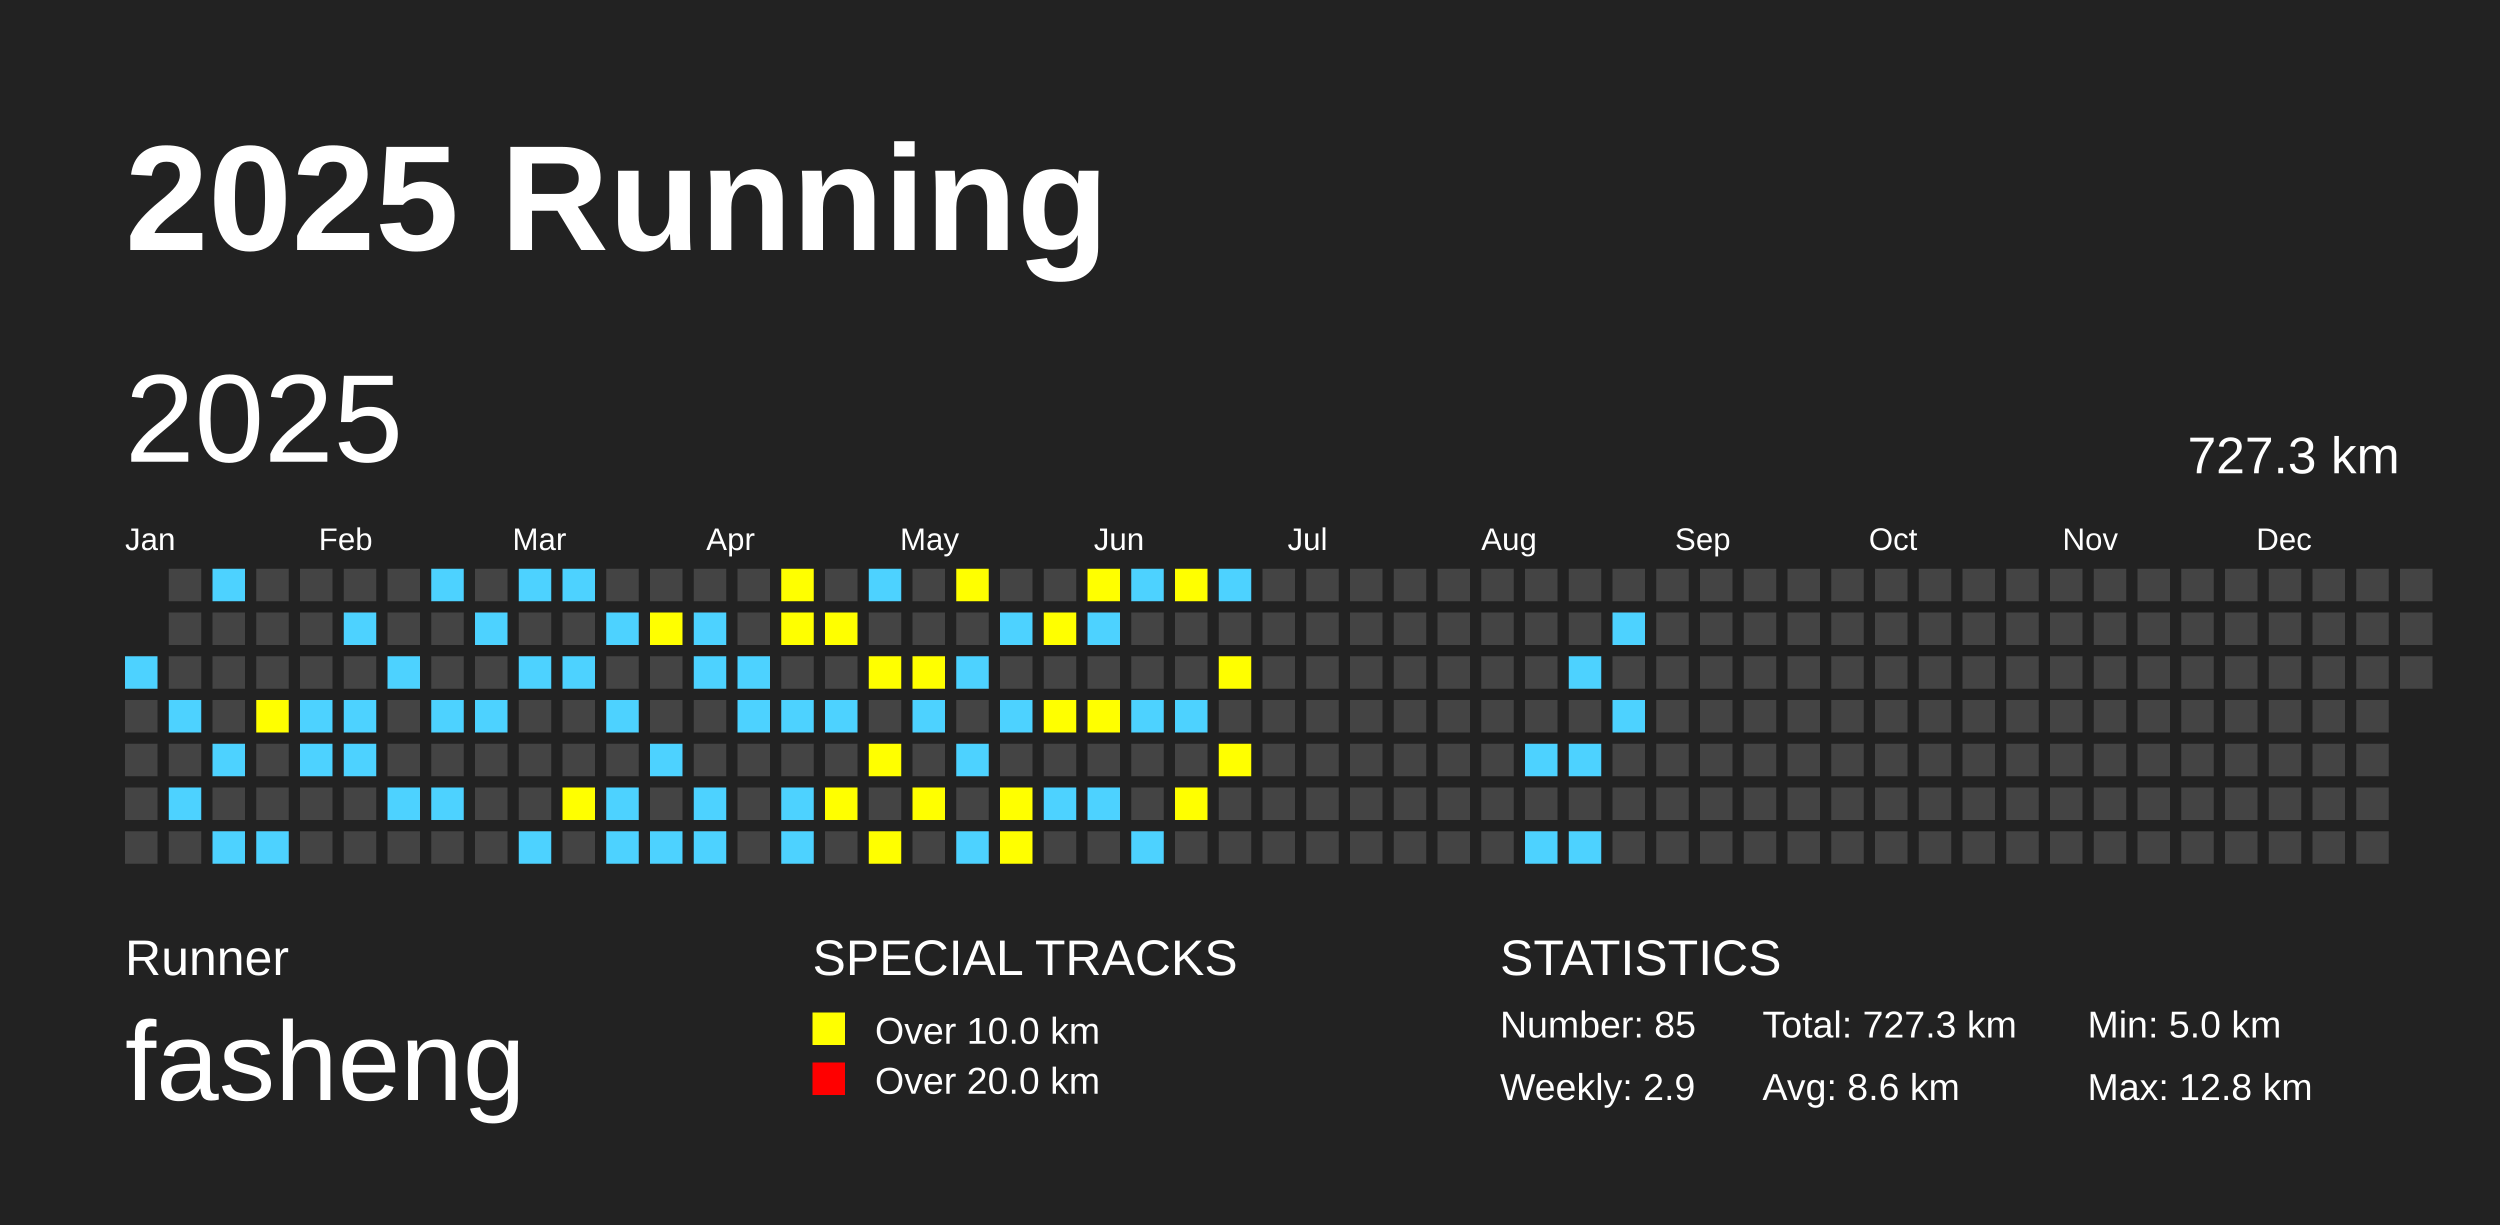
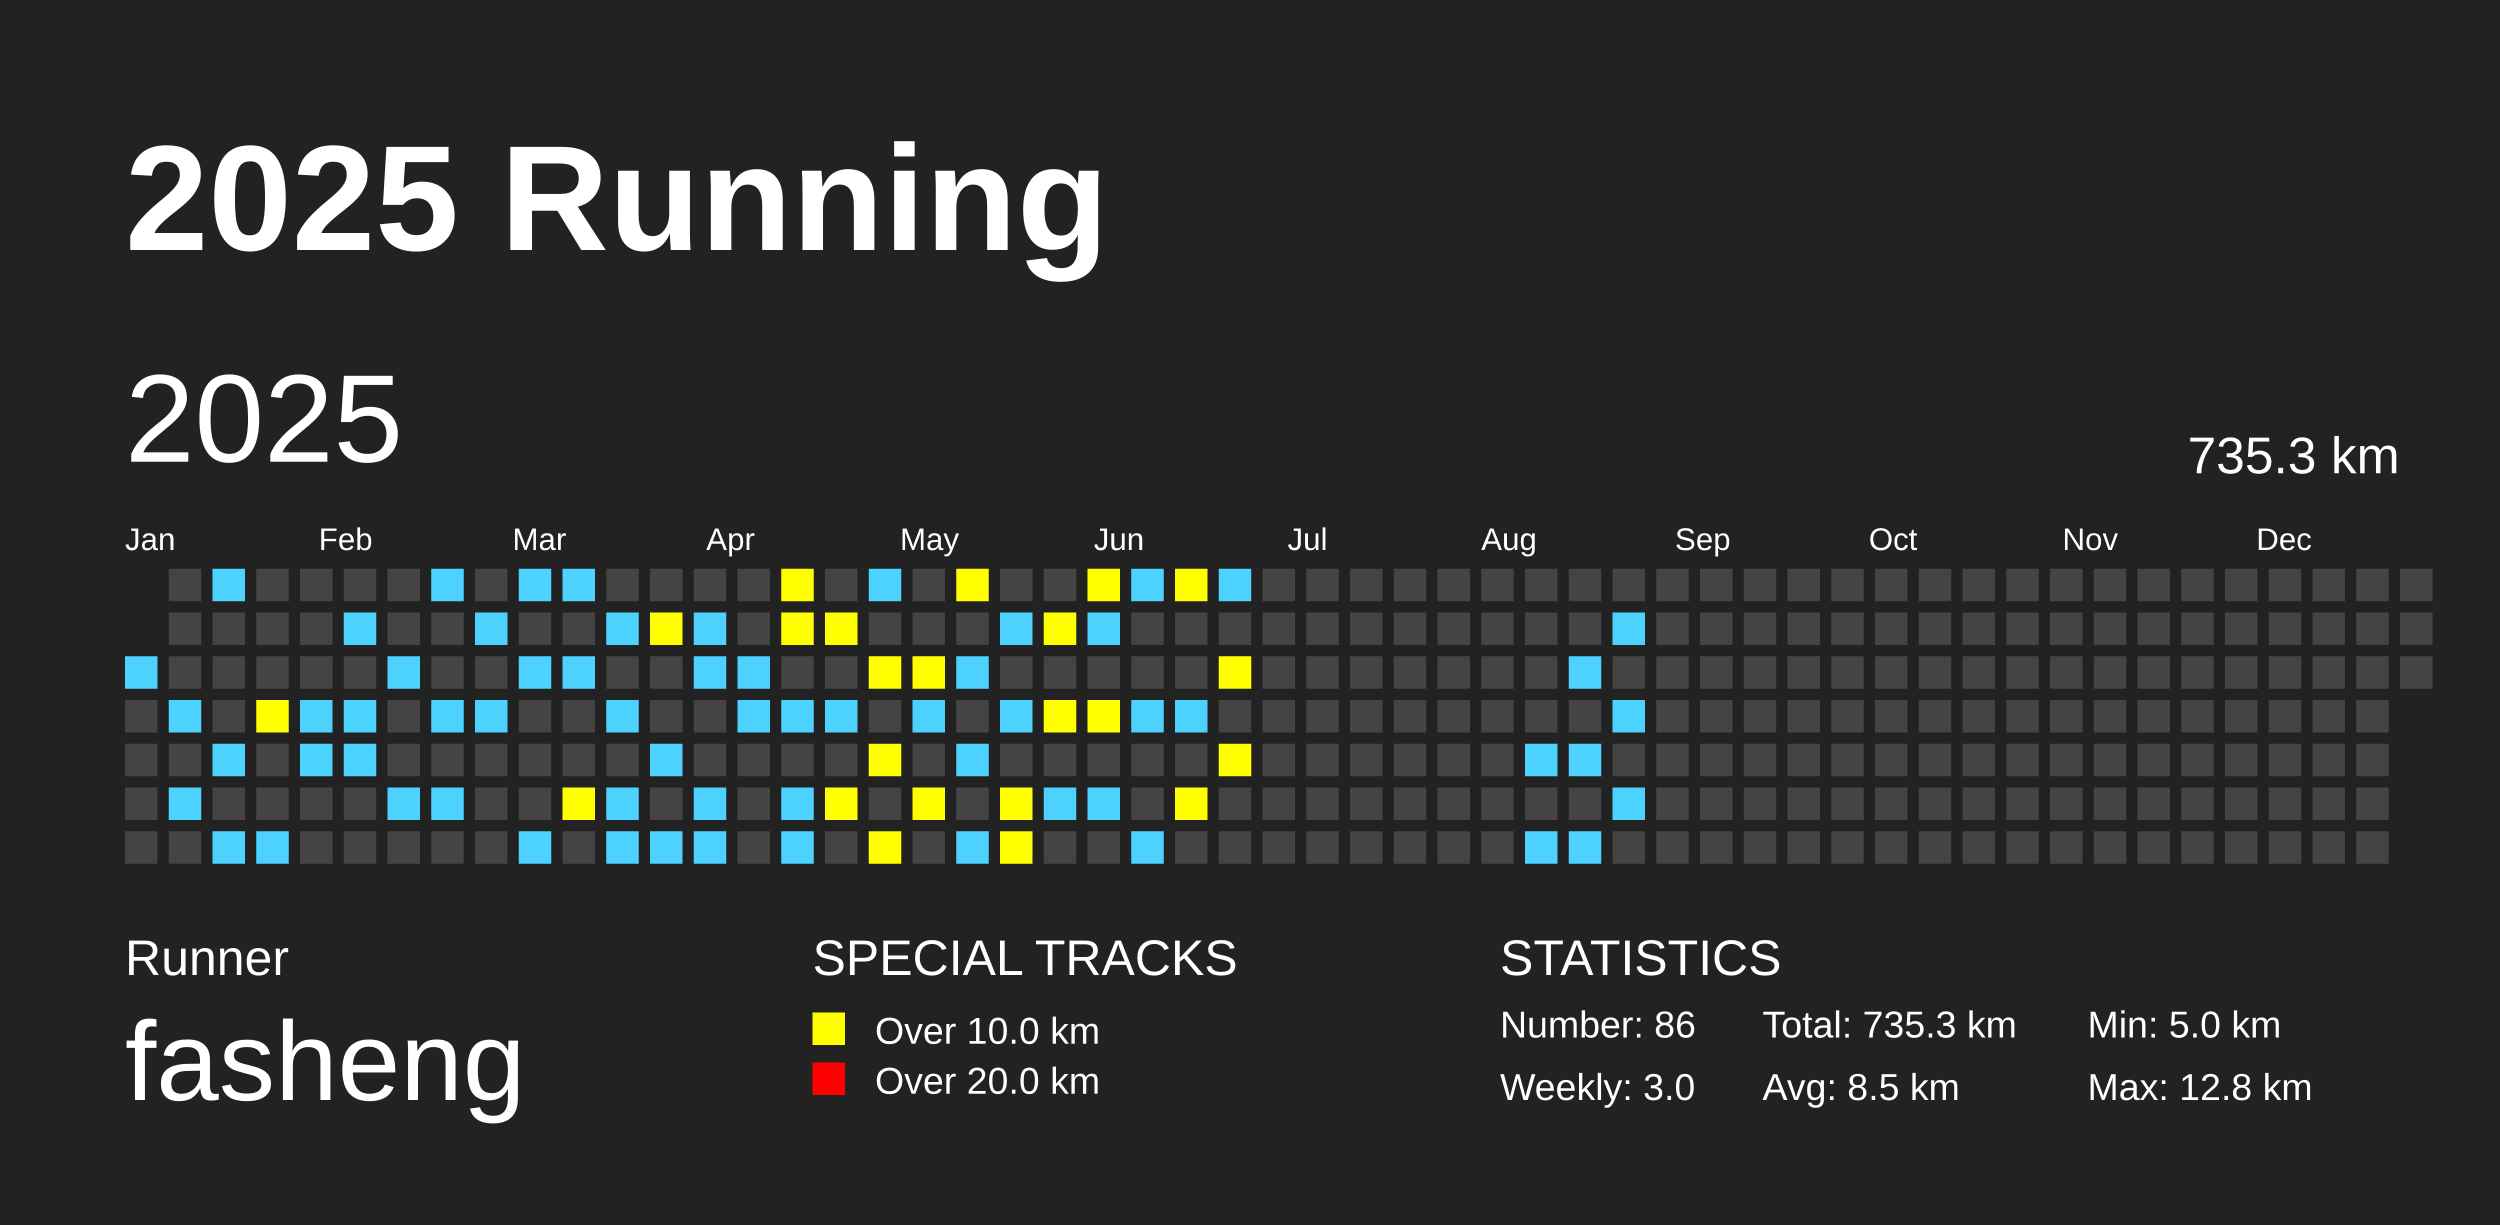
<svg xmlns="http://www.w3.org/2000/svg" baseProfile="full" height="98mm" version="1.1" viewBox="0,0,200,98" width="200mm">
  <defs />
  <rect fill="#222222" height="98" width="200" x="0" y="0" />
  <text fill="#FFFFFF" style="font-size:12px; font-family:Arial; font-weight:bold;" x="10" y="20">2025 Running</text>
  <text fill="#FFFFFF" style="font-size:4px; font-family:Arial" x="10" y="78">Runner</text>
  <text fill="#FFFFFF" style="font-size:9px; font-family:Arial" x="10" y="88">fasheng</text>
  <text fill="#FFFFFF" style="font-size:4px; font-family:Arial" x="65" y="78">SPECIAL TRACKS</text>
  <rect fill="yellow" height="2.6" width="2.6" x="65" y="81" />
  <text fill="#FFFFFF" style="font-size:3px; font-family:Arial" x="70" y="83.5">Over 10.0 km</text>
  <rect fill="red" height="2.6" width="2.6" x="65" y="85" />
  <text fill="#FFFFFF" style="font-size:3px; font-family:Arial" x="70" y="87.5">Over 20.0 km</text>
  <text fill="#FFFFFF" style="font-size:4px; font-family:Arial" x="120" y="78">STATISTICS</text>
-   <text fill="#FFFFFF" style="font-size:3px; font-family:Arial" x="120" y="83">Number: 85</text>
-   <text fill="#FFFFFF" style="font-size:3px; font-family:Arial" x="120" y="88">Weekly: 2.9</text>
-   <text fill="#FFFFFF" style="font-size:3px; font-family:Arial" x="141" y="83">Total: 727.3 km</text>
-   <text fill="#FFFFFF" style="font-size:3px; font-family:Arial" x="141" y="88">Avg: 8.6 km</text>
+   <text fill="#FFFFFF" style="font-size:3px; font-family:Arial" x="120" y="83">Number: 86</text>
+   <text fill="#FFFFFF" style="font-size:3px; font-family:Arial" x="120" y="88">Weekly: 3.0</text>
+   <text fill="#FFFFFF" style="font-size:3px; font-family:Arial" x="141" y="83">Total: 735.3 km</text>
+   <text fill="#FFFFFF" style="font-size:3px; font-family:Arial" x="141" y="88">Avg: 8.5 km</text>
  <text fill="#FFFFFF" style="font-size:3px; font-family:Arial" x="167" y="83">Min: 5.0 km</text>
  <text fill="#FFFFFF" style="font-size:3px; font-family:Arial" x="167" y="88">Max: 12.8 km</text>
  <text dominant-baseline="hanging" fill="#FFFFFF" style="font-size:10.0px; font-family:Arial;" x="10" y="30">2025</text>
-   <text dominant-baseline="hanging" fill="#FFFFFF" style="font-size:4.125px; font-family:Arial;" x="175" y="35">727.3 km</text>
+   <text dominant-baseline="hanging" fill="#FFFFFF" style="font-size:4.125px; font-family:Arial;" x="175" y="35">735.3 km</text>
  <text fill="#FFFFFF" style="font-size:2.5px; font-family:Arial" x="10.0" y="44">Jan</text>
  <text fill="#FFFFFF" style="font-size:2.5px; font-family:Arial" x="25.5" y="44">Feb</text>
  <text fill="#FFFFFF" style="font-size:2.5px; font-family:Arial" x="41.0" y="44">Mar</text>
  <text fill="#FFFFFF" style="font-size:2.5px; font-family:Arial" x="56.5" y="44">Apr</text>
  <text fill="#FFFFFF" style="font-size:2.5px; font-family:Arial" x="72.0" y="44">May</text>
  <text fill="#FFFFFF" style="font-size:2.5px; font-family:Arial" x="87.5" y="44">Jun</text>
  <text fill="#FFFFFF" style="font-size:2.5px; font-family:Arial" x="103.0" y="44">Jul</text>
  <text fill="#FFFFFF" style="font-size:2.5px; font-family:Arial" x="118.5" y="44">Aug</text>
  <text fill="#FFFFFF" style="font-size:2.5px; font-family:Arial" x="134.0" y="44">Sep</text>
  <text fill="#FFFFFF" style="font-size:2.5px; font-family:Arial" x="149.5" y="44">Oct</text>
  <text fill="#FFFFFF" style="font-size:2.5px; font-family:Arial" x="165.0" y="44">Nov</text>
  <text fill="#FFFFFF" style="font-size:2.5px; font-family:Arial" x="180.5" y="44">Dec</text>
  <rect fill="#4DD2FF" height="2.6" width="2.6" x="10.0" y="52.5" />
  <rect fill="#444444" height="2.6" width="2.6" x="10.0" y="56.0" />
  <rect fill="#444444" height="2.6" width="2.6" x="10.0" y="59.5" />
  <rect fill="#444444" height="2.6" width="2.6" x="10.0" y="63.0" />
  <rect fill="#444444" height="2.6" width="2.6" x="10.0" y="66.5" />
  <rect fill="#444444" height="2.6" width="2.6" x="13.5" y="45.5" />
  <rect fill="#444444" height="2.6" width="2.6" x="13.5" y="49.0" />
  <rect fill="#444444" height="2.6" width="2.6" x="13.5" y="52.5" />
  <rect fill="#4DD2FF" height="2.6" width="2.6" x="13.5" y="56.0" />
  <rect fill="#444444" height="2.6" width="2.6" x="13.5" y="59.5" />
  <rect fill="#4DD2FF" height="2.6" width="2.6" x="13.5" y="63.0" />
  <rect fill="#444444" height="2.6" width="2.6" x="13.5" y="66.5" />
  <rect fill="#4DD2FF" height="2.6" width="2.6" x="17.0" y="45.5" />
  <rect fill="#444444" height="2.6" width="2.6" x="17.0" y="49.0" />
  <rect fill="#444444" height="2.6" width="2.6" x="17.0" y="52.5" />
  <rect fill="#444444" height="2.6" width="2.6" x="17.0" y="56.0" />
  <rect fill="#4DD2FF" height="2.6" width="2.6" x="17.0" y="59.5" />
  <rect fill="#444444" height="2.6" width="2.6" x="17.0" y="63.0" />
  <rect fill="#4DD2FF" height="2.6" width="2.6" x="17.0" y="66.5" />
  <rect fill="#444444" height="2.6" width="2.6" x="20.5" y="45.5" />
  <rect fill="#444444" height="2.6" width="2.6" x="20.5" y="49.0" />
  <rect fill="#444444" height="2.6" width="2.6" x="20.5" y="52.5" />
  <rect fill="yellow" height="2.6" width="2.6" x="20.5" y="56.0" />
  <rect fill="#444444" height="2.6" width="2.6" x="20.5" y="59.5" />
  <rect fill="#444444" height="2.6" width="2.6" x="20.5" y="63.0" />
  <rect fill="#4DD2FF" height="2.6" width="2.6" x="20.5" y="66.5" />
  <rect fill="#444444" height="2.6" width="2.6" x="24.0" y="45.5" />
  <rect fill="#444444" height="2.6" width="2.6" x="24.0" y="49.0" />
  <rect fill="#444444" height="2.6" width="2.6" x="24.0" y="52.5" />
  <rect fill="#4DD2FF" height="2.6" width="2.6" x="24.0" y="56.0" />
  <rect fill="#4DD2FF" height="2.6" width="2.6" x="24.0" y="59.5" />
  <rect fill="#444444" height="2.6" width="2.6" x="24.0" y="63.0" />
  <rect fill="#444444" height="2.6" width="2.6" x="24.0" y="66.5" />
  <rect fill="#444444" height="2.6" width="2.6" x="27.5" y="45.5" />
  <rect fill="#4DD2FF" height="2.6" width="2.6" x="27.5" y="49.0" />
  <rect fill="#444444" height="2.6" width="2.6" x="27.5" y="52.5" />
  <rect fill="#4DD2FF" height="2.6" width="2.6" x="27.5" y="56.0" />
  <rect fill="#4DD2FF" height="2.6" width="2.6" x="27.5" y="59.5" />
  <rect fill="#444444" height="2.6" width="2.6" x="27.5" y="63.0" />
  <rect fill="#444444" height="2.6" width="2.6" x="27.5" y="66.5" />
  <rect fill="#444444" height="2.6" width="2.6" x="31.0" y="45.5" />
  <rect fill="#444444" height="2.6" width="2.6" x="31.0" y="49.0" />
  <rect fill="#4DD2FF" height="2.6" width="2.6" x="31.0" y="52.5" />
  <rect fill="#444444" height="2.6" width="2.6" x="31.0" y="56.0" />
  <rect fill="#444444" height="2.6" width="2.6" x="31.0" y="59.5" />
  <rect fill="#4DD2FF" height="2.6" width="2.6" x="31.0" y="63.0" />
  <rect fill="#444444" height="2.6" width="2.6" x="31.0" y="66.5" />
  <rect fill="#4DD2FF" height="2.6" width="2.6" x="34.5" y="45.5" />
  <rect fill="#444444" height="2.6" width="2.6" x="34.5" y="49.0" />
  <rect fill="#444444" height="2.6" width="2.6" x="34.5" y="52.5" />
  <rect fill="#4DD2FF" height="2.6" width="2.6" x="34.5" y="56.0" />
  <rect fill="#444444" height="2.6" width="2.6" x="34.5" y="59.5" />
  <rect fill="#4DD2FF" height="2.6" width="2.6" x="34.5" y="63.0" />
  <rect fill="#444444" height="2.6" width="2.6" x="34.5" y="66.5" />
  <rect fill="#444444" height="2.6" width="2.6" x="38.0" y="45.5" />
  <rect fill="#4DD2FF" height="2.6" width="2.6" x="38.0" y="49.0" />
  <rect fill="#444444" height="2.6" width="2.6" x="38.0" y="52.5" />
  <rect fill="#4DD2FF" height="2.6" width="2.6" x="38.0" y="56.0" />
  <rect fill="#444444" height="2.6" width="2.6" x="38.0" y="59.5" />
  <rect fill="#444444" height="2.6" width="2.6" x="38.0" y="63.0" />
  <rect fill="#444444" height="2.6" width="2.6" x="38.0" y="66.5" />
  <rect fill="#4DD2FF" height="2.6" width="2.6" x="41.5" y="45.5" />
  <rect fill="#444444" height="2.6" width="2.6" x="41.5" y="49.0" />
  <rect fill="#4DD2FF" height="2.6" width="2.6" x="41.5" y="52.5" />
  <rect fill="#444444" height="2.6" width="2.6" x="41.5" y="56.0" />
  <rect fill="#444444" height="2.6" width="2.6" x="41.5" y="59.5" />
  <rect fill="#444444" height="2.6" width="2.6" x="41.5" y="63.0" />
  <rect fill="#4DD2FF" height="2.6" width="2.6" x="41.5" y="66.5" />
  <rect fill="#4DD2FF" height="2.6" width="2.6" x="45.0" y="45.5" />
  <rect fill="#444444" height="2.6" width="2.6" x="45.0" y="49.0" />
  <rect fill="#4DD2FF" height="2.6" width="2.6" x="45.0" y="52.5" />
  <rect fill="#444444" height="2.6" width="2.6" x="45.0" y="56.0" />
  <rect fill="#444444" height="2.6" width="2.6" x="45.0" y="59.5" />
  <rect fill="yellow" height="2.6" width="2.6" x="45.0" y="63.0" />
  <rect fill="#444444" height="2.6" width="2.6" x="45.0" y="66.5" />
  <rect fill="#444444" height="2.6" width="2.6" x="48.5" y="45.5" />
  <rect fill="#4DD2FF" height="2.6" width="2.6" x="48.5" y="49.0" />
  <rect fill="#444444" height="2.6" width="2.6" x="48.5" y="52.5" />
  <rect fill="#4DD2FF" height="2.6" width="2.6" x="48.5" y="56.0" />
  <rect fill="#444444" height="2.6" width="2.6" x="48.5" y="59.5" />
  <rect fill="#4DD2FF" height="2.6" width="2.6" x="48.5" y="63.0" />
  <rect fill="#4DD2FF" height="2.6" width="2.6" x="48.5" y="66.5" />
  <rect fill="#444444" height="2.6" width="2.6" x="52.0" y="45.5" />
  <rect fill="yellow" height="2.6" width="2.6" x="52.0" y="49.0" />
  <rect fill="#444444" height="2.6" width="2.6" x="52.0" y="52.5" />
  <rect fill="#444444" height="2.6" width="2.6" x="52.0" y="56.0" />
  <rect fill="#4DD2FF" height="2.6" width="2.6" x="52.0" y="59.5" />
  <rect fill="#444444" height="2.6" width="2.6" x="52.0" y="63.0" />
  <rect fill="#4DD2FF" height="2.6" width="2.6" x="52.0" y="66.5" />
  <rect fill="#444444" height="2.6" width="2.6" x="55.5" y="45.5" />
  <rect fill="#4DD2FF" height="2.6" width="2.6" x="55.5" y="49.0" />
  <rect fill="#4DD2FF" height="2.6" width="2.6" x="55.5" y="52.5" />
  <rect fill="#444444" height="2.6" width="2.6" x="55.5" y="56.0" />
  <rect fill="#444444" height="2.6" width="2.6" x="55.5" y="59.5" />
  <rect fill="#4DD2FF" height="2.6" width="2.6" x="55.5" y="63.0" />
  <rect fill="#4DD2FF" height="2.6" width="2.6" x="55.5" y="66.5" />
  <rect fill="#444444" height="2.6" width="2.6" x="59.0" y="45.5" />
  <rect fill="#444444" height="2.6" width="2.6" x="59.0" y="49.0" />
  <rect fill="#4DD2FF" height="2.6" width="2.6" x="59.0" y="52.5" />
  <rect fill="#4DD2FF" height="2.6" width="2.6" x="59.0" y="56.0" />
  <rect fill="#444444" height="2.6" width="2.6" x="59.0" y="59.5" />
  <rect fill="#444444" height="2.6" width="2.6" x="59.0" y="63.0" />
  <rect fill="#444444" height="2.6" width="2.6" x="59.0" y="66.5" />
  <rect fill="yellow" height="2.6" width="2.6" x="62.5" y="45.5" />
  <rect fill="yellow" height="2.6" width="2.6" x="62.5" y="49.0" />
  <rect fill="#444444" height="2.6" width="2.6" x="62.5" y="52.5" />
  <rect fill="#4DD2FF" height="2.6" width="2.6" x="62.5" y="56.0" />
  <rect fill="#444444" height="2.6" width="2.6" x="62.5" y="59.5" />
  <rect fill="#4DD2FF" height="2.6" width="2.6" x="62.5" y="63.0" />
  <rect fill="#4DD2FF" height="2.6" width="2.6" x="62.5" y="66.5" />
  <rect fill="#444444" height="2.6" width="2.6" x="66.0" y="45.5" />
  <rect fill="yellow" height="2.6" width="2.6" x="66.0" y="49.0" />
  <rect fill="#444444" height="2.6" width="2.6" x="66.0" y="52.5" />
  <rect fill="#4DD2FF" height="2.6" width="2.6" x="66.0" y="56.0" />
  <rect fill="#444444" height="2.6" width="2.6" x="66.0" y="59.5" />
  <rect fill="yellow" height="2.6" width="2.6" x="66.0" y="63.0" />
  <rect fill="#444444" height="2.6" width="2.6" x="66.0" y="66.5" />
  <rect fill="#4DD2FF" height="2.6" width="2.6" x="69.5" y="45.5" />
  <rect fill="#444444" height="2.6" width="2.6" x="69.5" y="49.0" />
  <rect fill="yellow" height="2.6" width="2.6" x="69.5" y="52.5" />
  <rect fill="#444444" height="2.6" width="2.6" x="69.5" y="56.0" />
  <rect fill="yellow" height="2.6" width="2.6" x="69.5" y="59.5" />
  <rect fill="#444444" height="2.6" width="2.6" x="69.5" y="63.0" />
  <rect fill="yellow" height="2.6" width="2.6" x="69.5" y="66.5" />
  <rect fill="#444444" height="2.6" width="2.6" x="73.0" y="45.5" />
  <rect fill="#444444" height="2.6" width="2.6" x="73.0" y="49.0" />
  <rect fill="yellow" height="2.6" width="2.6" x="73.0" y="52.5" />
  <rect fill="#4DD2FF" height="2.6" width="2.6" x="73.0" y="56.0" />
  <rect fill="#444444" height="2.6" width="2.6" x="73.0" y="59.5" />
  <rect fill="yellow" height="2.6" width="2.6" x="73.0" y="63.0" />
  <rect fill="#444444" height="2.6" width="2.6" x="73.0" y="66.5" />
  <rect fill="yellow" height="2.6" width="2.6" x="76.5" y="45.5" />
  <rect fill="#444444" height="2.6" width="2.6" x="76.5" y="49.0" />
  <rect fill="#4DD2FF" height="2.6" width="2.6" x="76.5" y="52.5" />
  <rect fill="#444444" height="2.6" width="2.6" x="76.5" y="56.0" />
  <rect fill="#4DD2FF" height="2.6" width="2.6" x="76.5" y="59.5" />
  <rect fill="#444444" height="2.6" width="2.6" x="76.5" y="63.0" />
  <rect fill="#4DD2FF" height="2.6" width="2.6" x="76.5" y="66.5" />
  <rect fill="#444444" height="2.6" width="2.6" x="80.0" y="45.5" />
  <rect fill="#4DD2FF" height="2.6" width="2.6" x="80.0" y="49.0" />
  <rect fill="#444444" height="2.6" width="2.6" x="80.0" y="52.5" />
  <rect fill="#4DD2FF" height="2.6" width="2.6" x="80.0" y="56.0" />
  <rect fill="#444444" height="2.6" width="2.6" x="80.0" y="59.5" />
  <rect fill="yellow" height="2.6" width="2.6" x="80.0" y="63.0" />
  <rect fill="yellow" height="2.6" width="2.6" x="80.0" y="66.5" />
  <rect fill="#444444" height="2.6" width="2.6" x="83.5" y="45.5" />
  <rect fill="yellow" height="2.6" width="2.6" x="83.5" y="49.0" />
  <rect fill="#444444" height="2.6" width="2.6" x="83.5" y="52.5" />
  <rect fill="yellow" height="2.6" width="2.6" x="83.5" y="56.0" />
  <rect fill="#444444" height="2.6" width="2.6" x="83.5" y="59.5" />
  <rect fill="#4DD2FF" height="2.6" width="2.6" x="83.5" y="63.0" />
  <rect fill="#444444" height="2.6" width="2.6" x="83.5" y="66.5" />
  <rect fill="yellow" height="2.6" width="2.6" x="87.0" y="45.5" />
  <rect fill="#4DD2FF" height="2.6" width="2.6" x="87.0" y="49.0" />
  <rect fill="#444444" height="2.6" width="2.6" x="87.0" y="52.5" />
  <rect fill="yellow" height="2.6" width="2.6" x="87.0" y="56.0" />
  <rect fill="#444444" height="2.6" width="2.6" x="87.0" y="59.5" />
  <rect fill="#4DD2FF" height="2.6" width="2.6" x="87.0" y="63.0" />
  <rect fill="#444444" height="2.6" width="2.6" x="87.0" y="66.5" />
  <rect fill="#4DD2FF" height="2.6" width="2.6" x="90.5" y="45.5" />
  <rect fill="#444444" height="2.6" width="2.6" x="90.5" y="49.0" />
  <rect fill="#444444" height="2.6" width="2.6" x="90.5" y="52.5" />
  <rect fill="#4DD2FF" height="2.6" width="2.6" x="90.5" y="56.0" />
  <rect fill="#444444" height="2.6" width="2.6" x="90.5" y="59.5" />
  <rect fill="#444444" height="2.6" width="2.6" x="90.5" y="63.0" />
  <rect fill="#4DD2FF" height="2.6" width="2.6" x="90.5" y="66.5" />
  <rect fill="yellow" height="2.6" width="2.6" x="94.0" y="45.5" />
  <rect fill="#444444" height="2.6" width="2.6" x="94.0" y="49.0" />
  <rect fill="#444444" height="2.6" width="2.6" x="94.0" y="52.5" />
  <rect fill="#4DD2FF" height="2.6" width="2.6" x="94.0" y="56.0" />
  <rect fill="#444444" height="2.6" width="2.6" x="94.0" y="59.5" />
  <rect fill="yellow" height="2.6" width="2.6" x="94.0" y="63.0" />
  <rect fill="#444444" height="2.6" width="2.6" x="94.0" y="66.5" />
  <rect fill="#4DD2FF" height="2.6" width="2.6" x="97.5" y="45.5" />
  <rect fill="#444444" height="2.6" width="2.6" x="97.5" y="49.0" />
  <rect fill="yellow" height="2.6" width="2.6" x="97.5" y="52.5" />
  <rect fill="#444444" height="2.6" width="2.6" x="97.5" y="56.0" />
  <rect fill="yellow" height="2.6" width="2.6" x="97.5" y="59.5" />
  <rect fill="#444444" height="2.6" width="2.6" x="97.5" y="63.0" />
  <rect fill="#444444" height="2.6" width="2.6" x="97.5" y="66.5" />
  <rect fill="#444444" height="2.6" width="2.6" x="101.0" y="45.5" />
  <rect fill="#444444" height="2.6" width="2.6" x="101.0" y="49.0" />
  <rect fill="#444444" height="2.6" width="2.6" x="101.0" y="52.5" />
  <rect fill="#444444" height="2.6" width="2.6" x="101.0" y="56.0" />
  <rect fill="#444444" height="2.6" width="2.6" x="101.0" y="59.5" />
  <rect fill="#444444" height="2.6" width="2.6" x="101.0" y="63.0" />
  <rect fill="#444444" height="2.6" width="2.6" x="101.0" y="66.5" />
  <rect fill="#444444" height="2.6" width="2.6" x="104.5" y="45.5" />
  <rect fill="#444444" height="2.6" width="2.6" x="104.5" y="49.0" />
  <rect fill="#444444" height="2.6" width="2.6" x="104.5" y="52.5" />
  <rect fill="#444444" height="2.6" width="2.6" x="104.5" y="56.0" />
  <rect fill="#444444" height="2.6" width="2.6" x="104.5" y="59.5" />
  <rect fill="#444444" height="2.6" width="2.6" x="104.5" y="63.0" />
  <rect fill="#444444" height="2.6" width="2.6" x="104.5" y="66.5" />
  <rect fill="#444444" height="2.6" width="2.6" x="108.0" y="45.5" />
  <rect fill="#444444" height="2.6" width="2.6" x="108.0" y="49.0" />
  <rect fill="#444444" height="2.6" width="2.6" x="108.0" y="52.5" />
  <rect fill="#444444" height="2.6" width="2.6" x="108.0" y="56.0" />
  <rect fill="#444444" height="2.6" width="2.6" x="108.0" y="59.5" />
  <rect fill="#444444" height="2.6" width="2.6" x="108.0" y="63.0" />
  <rect fill="#444444" height="2.6" width="2.6" x="108.0" y="66.5" />
  <rect fill="#444444" height="2.6" width="2.6" x="111.5" y="45.5" />
  <rect fill="#444444" height="2.6" width="2.6" x="111.5" y="49.0" />
  <rect fill="#444444" height="2.6" width="2.6" x="111.5" y="52.5" />
  <rect fill="#444444" height="2.6" width="2.6" x="111.5" y="56.0" />
  <rect fill="#444444" height="2.6" width="2.6" x="111.5" y="59.5" />
  <rect fill="#444444" height="2.6" width="2.6" x="111.5" y="63.0" />
  <rect fill="#444444" height="2.6" width="2.6" x="111.5" y="66.5" />
  <rect fill="#444444" height="2.6" width="2.6" x="115.0" y="45.5" />
  <rect fill="#444444" height="2.6" width="2.6" x="115.0" y="49.0" />
  <rect fill="#444444" height="2.6" width="2.6" x="115.0" y="52.5" />
  <rect fill="#444444" height="2.6" width="2.6" x="115.0" y="56.0" />
  <rect fill="#444444" height="2.6" width="2.6" x="115.0" y="59.5" />
  <rect fill="#444444" height="2.6" width="2.6" x="115.0" y="63.0" />
  <rect fill="#444444" height="2.6" width="2.6" x="115.0" y="66.5" />
  <rect fill="#444444" height="2.6" width="2.6" x="118.5" y="45.5" />
  <rect fill="#444444" height="2.6" width="2.6" x="118.5" y="49.0" />
  <rect fill="#444444" height="2.6" width="2.6" x="118.5" y="52.5" />
  <rect fill="#444444" height="2.6" width="2.6" x="118.5" y="56.0" />
  <rect fill="#444444" height="2.6" width="2.6" x="118.5" y="59.5" />
  <rect fill="#444444" height="2.6" width="2.6" x="118.5" y="63.0" />
  <rect fill="#444444" height="2.6" width="2.6" x="118.5" y="66.5" />
  <rect fill="#444444" height="2.6" width="2.6" x="122.0" y="45.5" />
  <rect fill="#444444" height="2.6" width="2.6" x="122.0" y="49.0" />
  <rect fill="#444444" height="2.6" width="2.6" x="122.0" y="52.5" />
  <rect fill="#444444" height="2.6" width="2.6" x="122.0" y="56.0" />
  <rect fill="#4DD2FF" height="2.6" width="2.6" x="122.0" y="59.5" />
  <rect fill="#444444" height="2.6" width="2.6" x="122.0" y="63.0" />
  <rect fill="#4DD2FF" height="2.6" width="2.6" x="122.0" y="66.5" />
  <rect fill="#444444" height="2.6" width="2.6" x="125.5" y="45.5" />
  <rect fill="#444444" height="2.6" width="2.6" x="125.5" y="49.0" />
  <rect fill="#4DD2FF" height="2.6" width="2.6" x="125.5" y="52.5" />
  <rect fill="#444444" height="2.6" width="2.6" x="125.5" y="56.0" />
  <rect fill="#4DD2FF" height="2.6" width="2.6" x="125.5" y="59.5" />
  <rect fill="#444444" height="2.6" width="2.6" x="125.5" y="63.0" />
  <rect fill="#4DD2FF" height="2.6" width="2.6" x="125.5" y="66.5" />
  <rect fill="#444444" height="2.6" width="2.6" x="129.0" y="45.5" />
  <rect fill="#4DD2FF" height="2.6" width="2.6" x="129.0" y="49.0" />
  <rect fill="#444444" height="2.6" width="2.6" x="129.0" y="52.5" />
  <rect fill="#4DD2FF" height="2.6" width="2.6" x="129.0" y="56.0" />
  <rect fill="#444444" height="2.6" width="2.6" x="129.0" y="59.5" />
-   <rect fill="#444444" height="2.6" width="2.6" x="129.0" y="63.0" />
+   <rect fill="#4DD2FF" height="2.6" width="2.6" x="129.0" y="63.0" />
  <rect fill="#444444" height="2.6" width="2.6" x="129.0" y="66.5" />
  <rect fill="#444444" height="2.6" width="2.6" x="132.5" y="45.5" />
  <rect fill="#444444" height="2.6" width="2.6" x="132.5" y="49.0" />
  <rect fill="#444444" height="2.6" width="2.6" x="132.5" y="52.5" />
  <rect fill="#444444" height="2.6" width="2.6" x="132.5" y="56.0" />
  <rect fill="#444444" height="2.6" width="2.6" x="132.5" y="59.5" />
  <rect fill="#444444" height="2.6" width="2.6" x="132.5" y="63.0" />
  <rect fill="#444444" height="2.6" width="2.6" x="132.5" y="66.5" />
  <rect fill="#444444" height="2.6" width="2.6" x="136.0" y="45.5" />
  <rect fill="#444444" height="2.6" width="2.6" x="136.0" y="49.0" />
  <rect fill="#444444" height="2.6" width="2.6" x="136.0" y="52.5" />
  <rect fill="#444444" height="2.6" width="2.6" x="136.0" y="56.0" />
  <rect fill="#444444" height="2.6" width="2.6" x="136.0" y="59.5" />
  <rect fill="#444444" height="2.6" width="2.6" x="136.0" y="63.0" />
  <rect fill="#444444" height="2.6" width="2.6" x="136.0" y="66.5" />
  <rect fill="#444444" height="2.6" width="2.6" x="139.5" y="45.5" />
  <rect fill="#444444" height="2.6" width="2.6" x="139.5" y="49.0" />
  <rect fill="#444444" height="2.6" width="2.6" x="139.5" y="52.5" />
  <rect fill="#444444" height="2.6" width="2.6" x="139.5" y="56.0" />
  <rect fill="#444444" height="2.6" width="2.6" x="139.5" y="59.5" />
  <rect fill="#444444" height="2.6" width="2.6" x="139.5" y="63.0" />
  <rect fill="#444444" height="2.6" width="2.6" x="139.5" y="66.5" />
  <rect fill="#444444" height="2.6" width="2.6" x="143.0" y="45.5" />
  <rect fill="#444444" height="2.6" width="2.6" x="143.0" y="49.0" />
  <rect fill="#444444" height="2.6" width="2.6" x="143.0" y="52.5" />
  <rect fill="#444444" height="2.6" width="2.6" x="143.0" y="56.0" />
  <rect fill="#444444" height="2.6" width="2.6" x="143.0" y="59.5" />
  <rect fill="#444444" height="2.6" width="2.6" x="143.0" y="63.0" />
  <rect fill="#444444" height="2.6" width="2.6" x="143.0" y="66.5" />
  <rect fill="#444444" height="2.6" width="2.6" x="146.5" y="45.5" />
  <rect fill="#444444" height="2.6" width="2.6" x="146.5" y="49.0" />
  <rect fill="#444444" height="2.6" width="2.6" x="146.5" y="52.5" />
  <rect fill="#444444" height="2.6" width="2.6" x="146.5" y="56.0" />
  <rect fill="#444444" height="2.6" width="2.6" x="146.5" y="59.5" />
  <rect fill="#444444" height="2.6" width="2.6" x="146.5" y="63.0" />
  <rect fill="#444444" height="2.6" width="2.6" x="146.5" y="66.5" />
  <rect fill="#444444" height="2.6" width="2.6" x="150.0" y="45.5" />
  <rect fill="#444444" height="2.6" width="2.6" x="150.0" y="49.0" />
  <rect fill="#444444" height="2.6" width="2.6" x="150.0" y="52.5" />
  <rect fill="#444444" height="2.6" width="2.6" x="150.0" y="56.0" />
  <rect fill="#444444" height="2.6" width="2.6" x="150.0" y="59.5" />
  <rect fill="#444444" height="2.6" width="2.6" x="150.0" y="63.0" />
  <rect fill="#444444" height="2.6" width="2.6" x="150.0" y="66.5" />
  <rect fill="#444444" height="2.6" width="2.6" x="153.5" y="45.5" />
  <rect fill="#444444" height="2.6" width="2.6" x="153.5" y="49.0" />
  <rect fill="#444444" height="2.6" width="2.6" x="153.5" y="52.5" />
  <rect fill="#444444" height="2.6" width="2.6" x="153.5" y="56.0" />
  <rect fill="#444444" height="2.6" width="2.6" x="153.5" y="59.5" />
  <rect fill="#444444" height="2.6" width="2.6" x="153.5" y="63.0" />
  <rect fill="#444444" height="2.6" width="2.6" x="153.5" y="66.5" />
  <rect fill="#444444" height="2.6" width="2.6" x="157.0" y="45.5" />
  <rect fill="#444444" height="2.6" width="2.6" x="157.0" y="49.0" />
  <rect fill="#444444" height="2.6" width="2.6" x="157.0" y="52.5" />
  <rect fill="#444444" height="2.6" width="2.6" x="157.0" y="56.0" />
  <rect fill="#444444" height="2.6" width="2.6" x="157.0" y="59.5" />
  <rect fill="#444444" height="2.6" width="2.6" x="157.0" y="63.0" />
  <rect fill="#444444" height="2.6" width="2.6" x="157.0" y="66.5" />
  <rect fill="#444444" height="2.6" width="2.6" x="160.5" y="45.5" />
  <rect fill="#444444" height="2.6" width="2.6" x="160.5" y="49.0" />
  <rect fill="#444444" height="2.6" width="2.6" x="160.5" y="52.5" />
  <rect fill="#444444" height="2.6" width="2.6" x="160.5" y="56.0" />
  <rect fill="#444444" height="2.6" width="2.6" x="160.5" y="59.5" />
  <rect fill="#444444" height="2.6" width="2.6" x="160.5" y="63.0" />
  <rect fill="#444444" height="2.6" width="2.6" x="160.5" y="66.5" />
  <rect fill="#444444" height="2.6" width="2.6" x="164.0" y="45.5" />
  <rect fill="#444444" height="2.6" width="2.6" x="164.0" y="49.0" />
  <rect fill="#444444" height="2.6" width="2.6" x="164.0" y="52.5" />
  <rect fill="#444444" height="2.6" width="2.6" x="164.0" y="56.0" />
  <rect fill="#444444" height="2.6" width="2.6" x="164.0" y="59.5" />
  <rect fill="#444444" height="2.6" width="2.6" x="164.0" y="63.0" />
  <rect fill="#444444" height="2.6" width="2.6" x="164.0" y="66.5" />
  <rect fill="#444444" height="2.6" width="2.6" x="167.5" y="45.5" />
  <rect fill="#444444" height="2.6" width="2.6" x="167.5" y="49.0" />
  <rect fill="#444444" height="2.6" width="2.6" x="167.5" y="52.5" />
  <rect fill="#444444" height="2.6" width="2.6" x="167.5" y="56.0" />
  <rect fill="#444444" height="2.6" width="2.6" x="167.5" y="59.5" />
  <rect fill="#444444" height="2.6" width="2.6" x="167.5" y="63.0" />
  <rect fill="#444444" height="2.6" width="2.6" x="167.5" y="66.5" />
  <rect fill="#444444" height="2.6" width="2.6" x="171.0" y="45.5" />
  <rect fill="#444444" height="2.6" width="2.6" x="171.0" y="49.0" />
  <rect fill="#444444" height="2.6" width="2.6" x="171.0" y="52.5" />
  <rect fill="#444444" height="2.6" width="2.6" x="171.0" y="56.0" />
  <rect fill="#444444" height="2.6" width="2.6" x="171.0" y="59.5" />
  <rect fill="#444444" height="2.6" width="2.6" x="171.0" y="63.0" />
  <rect fill="#444444" height="2.6" width="2.6" x="171.0" y="66.5" />
  <rect fill="#444444" height="2.6" width="2.6" x="174.5" y="45.5" />
  <rect fill="#444444" height="2.6" width="2.6" x="174.5" y="49.0" />
  <rect fill="#444444" height="2.6" width="2.6" x="174.5" y="52.5" />
  <rect fill="#444444" height="2.6" width="2.6" x="174.5" y="56.0" />
  <rect fill="#444444" height="2.6" width="2.6" x="174.5" y="59.5" />
  <rect fill="#444444" height="2.6" width="2.6" x="174.5" y="63.0" />
  <rect fill="#444444" height="2.6" width="2.6" x="174.5" y="66.5" />
  <rect fill="#444444" height="2.6" width="2.6" x="178.0" y="45.5" />
  <rect fill="#444444" height="2.6" width="2.6" x="178.0" y="49.0" />
  <rect fill="#444444" height="2.6" width="2.6" x="178.0" y="52.5" />
  <rect fill="#444444" height="2.6" width="2.6" x="178.0" y="56.0" />
  <rect fill="#444444" height="2.6" width="2.6" x="178.0" y="59.5" />
  <rect fill="#444444" height="2.6" width="2.6" x="178.0" y="63.0" />
  <rect fill="#444444" height="2.6" width="2.6" x="178.0" y="66.5" />
  <rect fill="#444444" height="2.6" width="2.6" x="181.5" y="45.5" />
  <rect fill="#444444" height="2.6" width="2.6" x="181.5" y="49.0" />
  <rect fill="#444444" height="2.6" width="2.6" x="181.5" y="52.5" />
  <rect fill="#444444" height="2.6" width="2.6" x="181.5" y="56.0" />
  <rect fill="#444444" height="2.6" width="2.6" x="181.5" y="59.5" />
  <rect fill="#444444" height="2.6" width="2.6" x="181.5" y="63.0" />
  <rect fill="#444444" height="2.6" width="2.6" x="181.5" y="66.5" />
  <rect fill="#444444" height="2.6" width="2.6" x="185.0" y="45.5" />
  <rect fill="#444444" height="2.6" width="2.6" x="185.0" y="49.0" />
  <rect fill="#444444" height="2.6" width="2.6" x="185.0" y="52.5" />
  <rect fill="#444444" height="2.6" width="2.6" x="185.0" y="56.0" />
  <rect fill="#444444" height="2.6" width="2.6" x="185.0" y="59.5" />
  <rect fill="#444444" height="2.6" width="2.6" x="185.0" y="63.0" />
  <rect fill="#444444" height="2.6" width="2.6" x="185.0" y="66.5" />
  <rect fill="#444444" height="2.6" width="2.6" x="188.5" y="45.5" />
  <rect fill="#444444" height="2.6" width="2.6" x="188.5" y="49.0" />
  <rect fill="#444444" height="2.6" width="2.6" x="188.5" y="52.5" />
  <rect fill="#444444" height="2.6" width="2.6" x="188.5" y="56.0" />
  <rect fill="#444444" height="2.6" width="2.6" x="188.5" y="59.5" />
  <rect fill="#444444" height="2.6" width="2.6" x="188.5" y="63.0" />
  <rect fill="#444444" height="2.6" width="2.6" x="188.5" y="66.5" />
  <rect fill="#444444" height="2.6" width="2.6" x="192.0" y="45.5" />
  <rect fill="#444444" height="2.6" width="2.6" x="192.0" y="49.0" />
  <rect fill="#444444" height="2.6" width="2.6" x="192.0" y="52.5" />
</svg>
